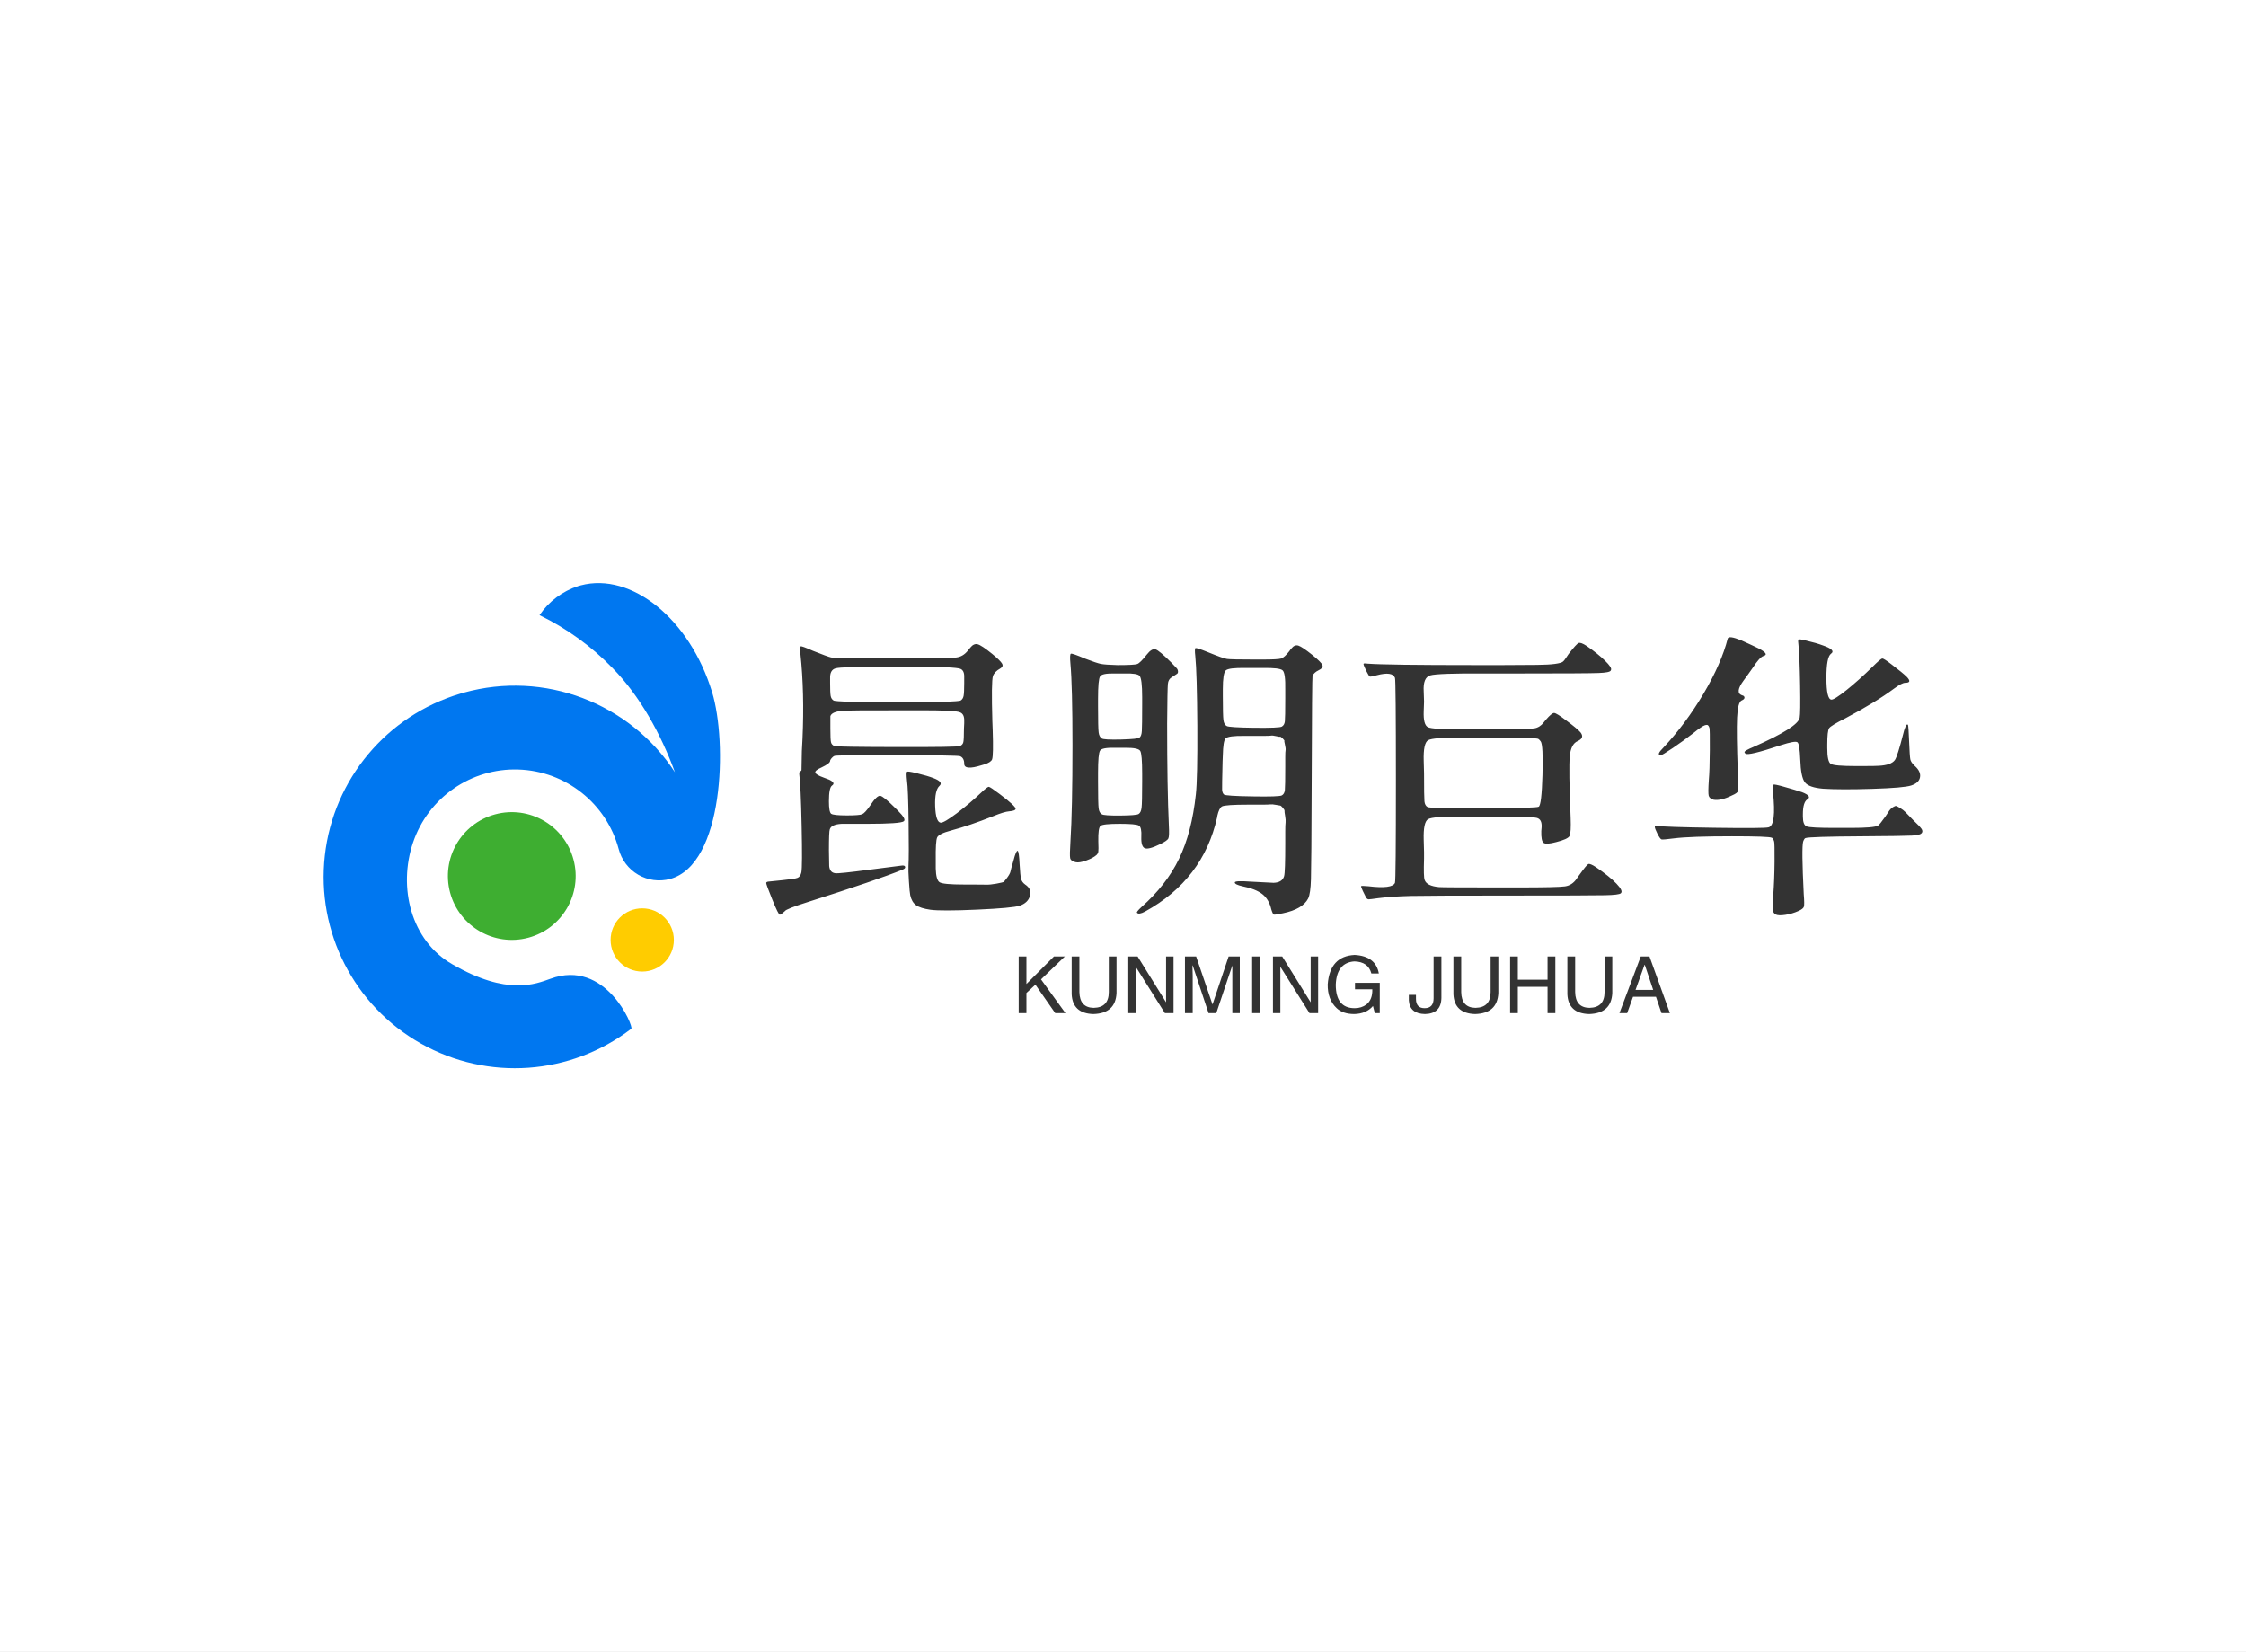
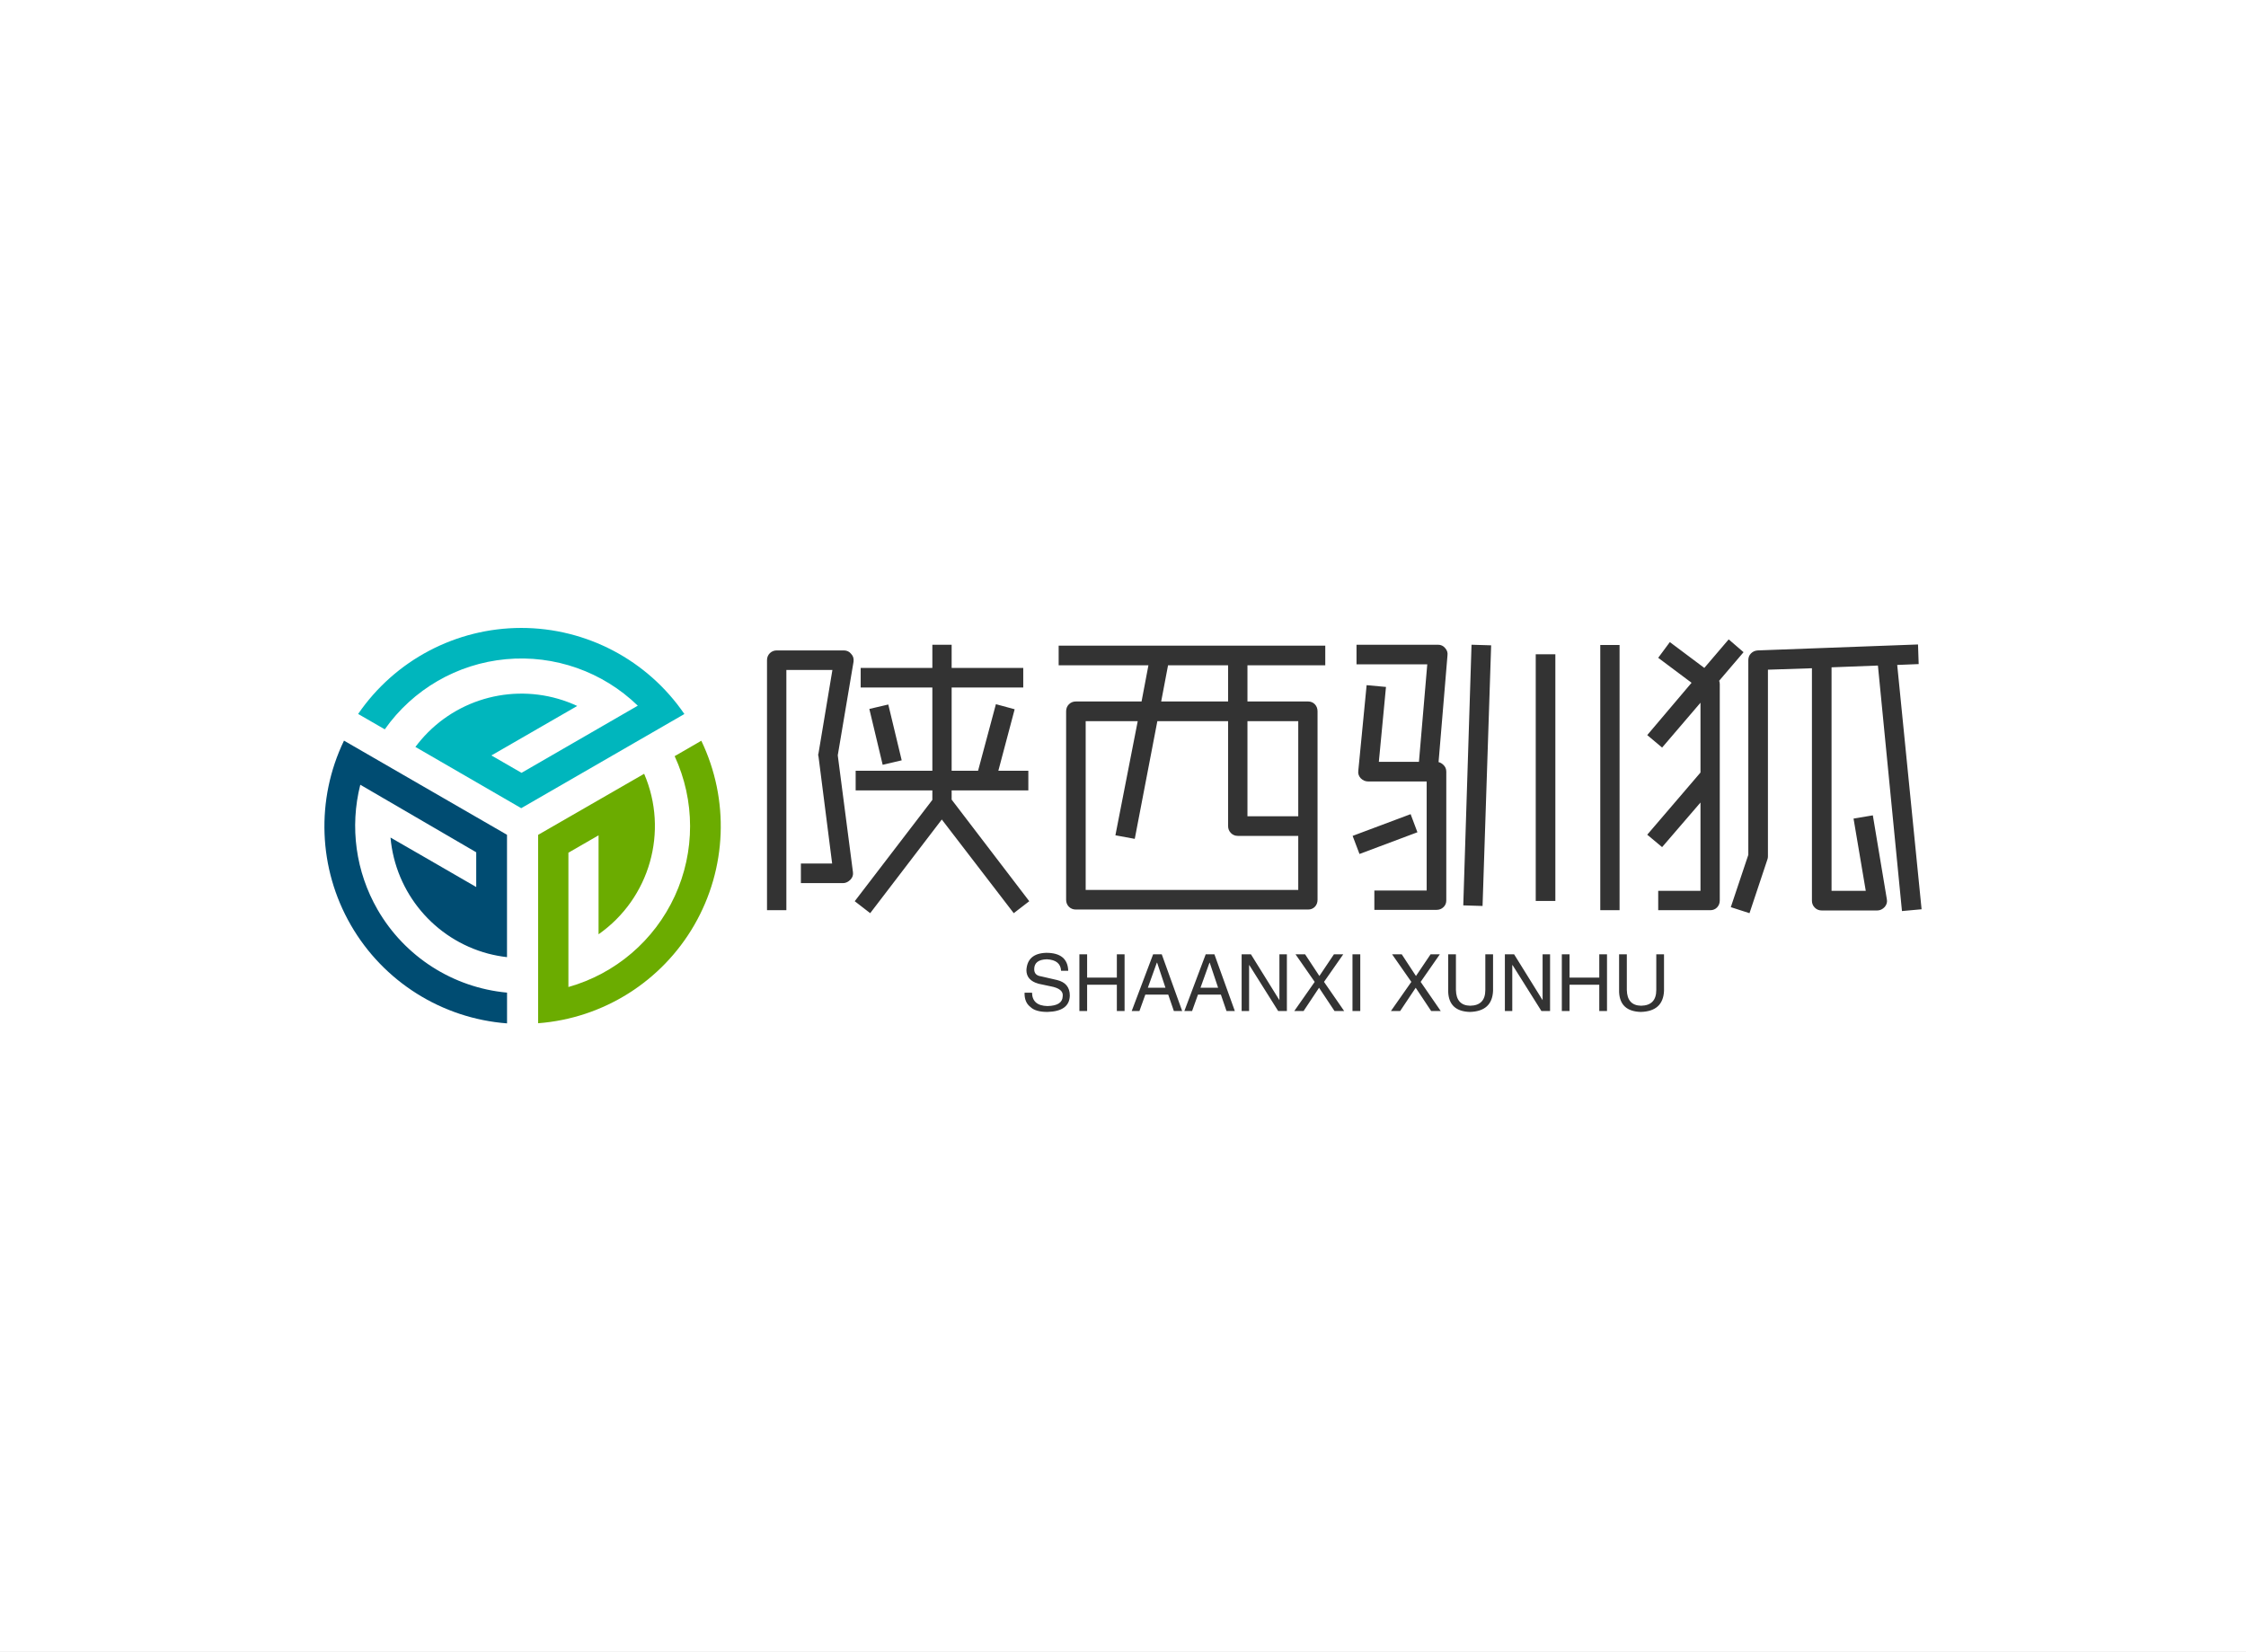
<svg xmlns="http://www.w3.org/2000/svg" data-v-0dd9719b="" version="1.0" width="100%" height="100%" viewBox="0 0 340 250" preserveAspectRatio="xMidYMid meet" color-interpolation-filters="sRGB" style="margin: auto;">
  <rect data-v-0dd9719b="" x="0" y="0" width="100%" height="100%" fill="#fff" fill-opacity="1" class="background" />
  <rect data-v-0dd9719b="" x="0" y="0" width="100%" height="100%" fill="url(#watermark)" fill-opacity="1" class="watermarklayer" />
-   <g data-v-0dd9719b="" fill="#333" class="icon-text-wrapper icon-svg-group iconsvg" transform="translate(48.99143,88.27805)">
+   <g data-v-0dd9719b="" fill="#333" class="icon-text-wrapper icon-svg-group iconsvg" transform="translate(49.11,95.06526)">
    <g class="iconsvg-imagesvg" transform="translate(0,0)">
      <g>
-         <rect fill="#333" fill-opacity="0" stroke-width="2" x="0" y="0" width="60" height="73.444" class="image-rect" />
-         <svg x="0" y="0" width="60" height="73.444" filtersec="colorsb7957167783" class="image-svg-svg primary" style="overflow: visible;">
-           <svg viewBox="0.001 -0.001 81.708 100.016">
-             <path d="M65.68 67.05a6.52 6.52 0 1 1-6.52 6.51 6.51 6.51 0 0 1 6.52-6.51z" fill="#fc0" />
-             <path d="M53 .47l-.5.14a15.39 15.39 0 0 0-8 6 53.55 53.55 0 0 1 15.09 10.94C65.14 23.21 69.48 31 72.42 39a39.39 39.39 0 0 0-43.51-16.42l-.75.22a39.43 39.43 0 1 0 35.27 69.07c.52-.4-5.26-14.52-16.7-10.29-3 1.06-8.85 3.57-20.21-3C18 73.7 15.3 62.74 18.44 53.46a22.16 22.16 0 0 1 42.39 1.39A8.64 8.64 0 0 0 71.41 61c11.12-3 11.82-28.17 8.68-38.49C75.5 7.41 63.45-2.3 53 .47z" fill="#0077f0" />
-             <path d="M51.51 57a13.16 13.16 0 0 1-9.31 16.11 13.18 13.18 0 0 1-16.13-9.31 13.17 13.17 0 0 1 9.31-16.13A13.17 13.17 0 0 1 51.51 57z" fill="#3eae31" />
+         <rect fill="#333" fill-opacity="0" stroke-width="2" x="0" y="0" width="60" height="59.869" class="image-rect" />
+         <svg x="0" y="0" width="60" height="59.869" filtersec="colorsb4108199702" class="image-svg-svg primary" style="overflow: visible;">
+           <svg viewBox="-0.029 0 112.134 111.89">
+             <path d="M55.66 0A56 56 0 0 0 9.51 24.34l7.54 4.35A47.28 47.28 0 0 1 88.63 22L55.74 41l-8.53-4.92 14.29-8.24 10-5.76a37.4 37.4 0 0 0-42.23 7.47 38.66 38.66 0 0 0-3.56 4.12L55.65 51l46.16-26.64A55.91 55.91 0 0 0 55.66 0z" fill="#00b6bd" />
+             <path d="M15 79.69a47.43 47.43 0 0 1-4.88-35.32l32.8 19.11v9.83l-14.25-8.24-10-5.76a37.42 37.42 0 0 0 27.61 32.84 39.12 39.12 0 0 0 5.35 1V58.53L5.51 31.89a55.9 55.9 0 0 0 46.13 80v-8.7A47.33 47.33 0 0 1 15 79.69z" fill="#004c72" />
+             <path d="M106.6 31.92l-7.54 4.36A47.26 47.26 0 0 1 69 101.6v-38l8.53-4.92v28a37.4 37.4 0 0 0 12.9-45.41l-30 17.28v53.3a55.9 55.9 0 0 0 46.17-79.93z" fill="#6bac00" />
          </svg>
        </svg>
      </g>
    </g>
-     <g transform="translate(67,8.200619)">
+     <g transform="translate(67,1.733492)">
      <g data-gra="path-name" fill-rule="" class="tp-name iconsvg-namesvg" transform="translate(0,0)">
        <g transform="scale(1)">
          <g>
-             <path d="M2.77-1.01L2.77-1.01Q2.77-0.79 3.69 1.49 4.61 3.78 4.83 3.78L4.83 3.78Q4.92 3.78 5.21 3.56 5.49 3.34 5.58 3.25L5.58 3.25Q5.76 2.9 9.1 1.85L9.1 1.85Q19.6-1.49 23.38-3.03L23.38-3.03Q23.86-3.21 23.8-3.47 23.73-3.74 23.2-3.65L23.2-3.65 18.37-3.03Q13.75-2.42 13.23-2.5L13.23-2.5Q12.39-2.59 12.3-3.6L12.3-3.6Q12.3-3.65 12.26-5.98L12.26-5.98Q12.26-8.83 12.39-9.14L12.39-9.14Q12.61-9.89 14.19-9.98L14.19-9.98Q14.41-9.98 18.06-9.98L18.06-9.98Q23.12-9.98 23.6-10.37L23.6-10.37Q23.99-10.68 22.76-11.91L22.76-11.91Q22.59-12.08 22.28-12.39L22.28-12.39Q20.52-14.15 20.02-14.22 19.51-14.28 18.5-12.74L18.5-12.74Q17.71-11.6 17.29-11.43 16.88-11.25 14.99-11.25L14.99-11.25Q12.92-11.25 12.59-11.51 12.26-11.78 12.26-13.4L12.26-13.4Q12.26-15.47 12.74-15.78L12.74-15.78Q13.32-16.17 12.3-16.66L12.3-16.66Q12-16.79 11.51-16.96L11.51-16.96Q10.28-17.4 10.2-17.73 10.11-18.06 11.12-18.5L11.12-18.5Q12.44-19.12 12.44-19.51L12.44-19.51Q12.44-19.64 12.66-19.91 12.88-20.17 13.1-20.26L13.1-20.26Q13.45-20.39 22.68-20.37 31.9-20.35 32.12-20.21L32.12-20.21Q32.74-19.95 32.74-19.07L32.74-19.07Q32.74-18.02 35.38-18.85L35.38-18.85Q35.55-18.9 35.82-18.98L35.82-18.98Q36.78-19.29 36.96-19.73L36.96-19.73Q37.18-20.35 37.05-24.21L37.05-24.21Q37-25.05 37-25.53L37-25.53Q36.83-31.55 37.09-32.34L37.09-32.34Q37.31-33 38.19-33.49L38.19-33.49Q38.72-33.79 38.47-34.23 38.23-34.67 37-35.68L37-35.68Q35.38-37 34.78-37.16 34.19-37.31 33.66-36.65L33.66-36.65Q33.49-36.47 33.27-36.17L33.27-36.17Q32.56-35.29 31.55-35.16 30.54-35.02 25.05-35.02L25.05-35.02Q23.33-35.02 22.32-35.02L22.32-35.02Q13.54-35.02 12.61-35.16L12.61-35.16Q12.04-35.29 9.84-36.17L9.84-36.17Q8.17-36.91 8-36.85 7.82-36.78 7.95-35.68L7.95-35.68Q8.57-29.84 8.26-22.85L8.26-22.85Q8.13-20.92 8.13-19.25L8.13-19.25Q8.13-18.28 8.11-18.13 8.09-17.97 7.91-17.93L7.91-17.93Q7.73-17.84 7.78-17.4L7.78-17.4Q8-15.78 8.13-9.65 8.26-3.52 8.09-2.64L8.09-2.64Q7.95-1.98 7.51-1.8 7.08-1.63 5.23-1.45 3.38-1.27 3.08-1.23 2.77-1.19 2.77-1.01ZM32.08-21.75L32.08-21.75Q31.73-21.58 22.57-21.6 13.4-21.62 13.1-21.75L13.1-21.75Q12.66-21.93 12.57-22.35 12.48-22.76 12.48-24.39L12.48-24.39Q12.48-26.24 12.48-26.28L12.48-26.28Q12.7-26.98 14.5-27.11L14.5-27.11Q15.25-27.16 22.59-27.16L22.59-27.16Q23.73-27.16 25.71-27.16L25.71-27.16Q31.38-27.2 32.12-26.85L32.12-26.85Q32.78-26.59 32.74-25.53L32.74-25.53Q32.74-25.44 32.74-25.22L32.74-25.22Q32.7-24.7 32.7-24.39L32.7-24.39Q32.7-22.76 32.61-22.35 32.52-21.93 32.08-21.75ZM32.21-28.65L32.21-28.65Q31.9-28.39 22.59-28.39 13.27-28.39 12.96-28.65L12.96-28.65Q12.61-28.87 12.52-29.36 12.44-29.84 12.44-31.29L12.44-31.29Q12.44-31.55 12.44-31.99L12.44-31.99Q12.39-33.31 13.32-33.53 14.24-33.75 19.86-33.75L19.86-33.75Q21.58-33.75 22.59-33.75L22.59-33.75Q23.6-33.75 25.31-33.75L25.31-33.75Q31.42-33.75 32.17-33.44L32.17-33.44Q32.78-33.18 32.74-32.17L32.74-32.17Q32.74-32.12 32.74-31.99L32.74-31.99Q32.74-31.55 32.74-31.29L32.74-31.29Q32.74-29.84 32.65-29.36 32.56-28.87 32.21-28.65ZM27.64 3.03L27.64 3.03Q29.36 3.25 34.69 3.01 40.03 2.77 41.13 2.42L41.13 2.42Q42.41 1.98 42.69 0.92 42.98-0.13 41.97-0.79L41.97-0.79Q41.48-1.14 41.35-1.65 41.22-2.15 41.13-3.82L41.13-3.82Q41.04-5.76 40.83-5.89L40.83-5.89Q40.69-5.98 40.39-5.1L40.39-5.1Q40.3-4.79 40.17-4.31L40.17-4.31Q39.81-3.12 39.75-2.77 39.68-2.42 39.24-1.82 38.8-1.23 38.67-1.16 38.54-1.1 37.6-0.92 36.65-0.75 36.1-0.77 35.55-0.79 33.71-0.79L33.71-0.79Q33.35-0.79 32.7-0.79L32.7-0.79Q29.53-0.79 29-1.14 28.48-1.49 28.43-3.21L28.43-3.21Q28.43-3.38 28.43-3.74L28.43-3.74Q28.43-4.17 28.43-4.44L28.43-4.44Q28.39-7.38 28.65-7.93 28.92-8.48 30.72-8.96L30.72-8.96Q33.53-9.71 37.09-11.12L37.09-11.12Q38.8-11.82 39.55-11.87L39.55-11.87Q40.52-11.95 40.52-12.26L40.52-12.26Q40.52-12.66 38.14-14.46L38.14-14.46Q36.69-15.56 36.47-15.58 36.25-15.6 35.33-14.72L35.33-14.72Q33.57-13.05 31.62-11.58 29.66-10.11 29.18-10.15L29.18-10.15Q28.43-10.24 28.34-12.66 28.26-15.07 29-15.73L29-15.73Q29.62-16.3 28.13-16.88L28.13-16.88Q27.25-17.23 25.44-17.67L25.44-17.67Q24.21-17.97 24.08-17.86 23.95-17.75 24.08-16.52L24.08-16.52Q24.26-15.25 24.32-10.22 24.39-5.19 24.3-3.56L24.3-3.56Q24.26-2.99 24.37-1.27 24.48 0.44 24.57 0.83L24.57 0.83Q24.79 1.85 25.44 2.33 26.1 2.81 27.64 3.03ZM79.23 2.99L79.23 2.99Q79.45 3.69 79.61 3.76 79.76 3.82 80.99 3.56L80.99 3.56Q83.98 2.94 84.81 1.32L84.81 1.32Q85.17 0.57 85.23-1.6 85.3-3.78 85.34-16.22L85.34-16.22Q85.39-32.21 85.47-32.43L85.47-32.43Q85.78-32.92 86.31-33.18L86.31-33.18Q87.14-33.57 86.97-34.01 86.79-34.45 85.43-35.55L85.43-35.55Q83.89-36.78 83.32-36.96 82.75-37.13 82.27-36.52L82.27-36.52Q82.13-36.39 81.96-36.12L81.96-36.12Q81.21-35.16 80.71-35 80.2-34.85 77.92-34.85L77.92-34.85Q77.04-34.85 76.55-34.85L76.55-34.85Q73.08-34.85 72.51-34.94 71.94-35.02 69.57-35.99L69.57-35.99Q67.94-36.65 67.76-36.58 67.59-36.52 67.72-35.38L67.72-35.38Q67.98-32.78 68.03-24.81 68.07-16.83 67.81-14.46L67.81-14.46Q67.19-8.66 65.26-4.68 63.33-0.7 59.55 2.64L59.55 2.64Q58.8 3.34 58.89 3.47L58.89 3.47Q59.15 3.82 60.12 3.3L60.12 3.3Q68.91-1.54 71.02-10.94L71.02-10.94Q71.02-11.03 71.06-11.21L71.06-11.21Q71.32-12.35 71.76-12.61L71.76-12.61Q72.29-12.88 75.76-12.88L75.76-12.88 76.38-12.88Q76.95-12.88 77.87-12.88 78.79-12.88 79.08-12.92 79.37-12.96 79.91-12.85 80.46-12.74 80.57-12.74 80.68-12.74 80.97-12.41 81.25-12.08 81.23-11.95 81.21-11.82 81.32-11.18 81.43-10.55 81.39-10.2 81.34-9.84 81.34-8.79 81.34-7.73 81.34-7.03L81.34-7.03Q81.34-2.68 81.17-2.07L81.17-2.07Q80.9-1.1 79.58-1.05L79.58-1.05Q79.28-1.05 76.07-1.23L76.07-1.23Q73.7-1.41 73.7-1.1 73.7-0.79 74.84-0.53L74.84-0.53Q76.86-0.13 77.87 0.66 78.88 1.45 79.23 2.99ZM81.28-15.07Q81.21-14.5 80.82-14.28 80.42-14.06 76.38-14.13 72.33-14.19 72.07-14.41 71.81-14.63 71.78-15.14 71.76-15.64 71.85-19.38L71.85-19.38Q71.85-19.73 71.89-20.35L71.89-20.35Q71.94-22.5 72.29-22.9L72.29-22.9Q72.73-23.33 75.19-23.29L75.19-23.29 75.5-23.29Q76.25-23.29 76.68-23.29L76.68-23.29Q77.17-23.29 78.07-23.29 78.97-23.29 79.19-23.33 79.41-23.38 79.96-23.25 80.51-23.12 80.57-23.16 80.64-23.2 80.95-22.9 81.25-22.59 81.21-22.54 81.17-22.5 81.3-21.93 81.43-21.36 81.39-21.14 81.34-20.92 81.34-20.04 81.34-19.16 81.34-18.68L81.34-18.68Q81.34-15.64 81.28-15.07ZM80.82-24.7L80.82-24.7Q80.51-24.48 76.64-24.52 72.77-24.57 72.47-24.79L72.47-24.79Q72.07-25 71.98-25.69 71.89-26.37 71.89-29.27L71.89-29.27 71.89-30.37Q71.89-32.78 72.33-33.2 72.77-33.62 75.37-33.57L75.37-33.57Q76.2-33.57 76.68-33.57L76.68-33.57Q77.12-33.57 77.92-33.57L77.92-33.57Q80.51-33.62 80.95-33.2 81.39-32.78 81.34-30.28L81.34-30.28Q81.34-29.49 81.34-29L81.34-29Q81.34-26.06 81.28-25.49 81.21-24.92 80.82-24.7ZM49.61-4.17L49.61-4.17Q50.14-4.04 51.2-4.42 52.25-4.79 52.78-5.27L52.78-5.27Q53-5.49 53.04-5.76 53.09-6.02 53.04-7.34L53.04-7.34Q53-9.36 53.37-9.67 53.75-9.98 56.29-9.98L56.29-9.98Q58.75-9.98 59.19-9.71 59.63-9.45 59.55-8L59.55-8Q59.5-6.5 60.1-6.28 60.69-6.06 62.4-6.9L62.4-6.9Q63.5-7.43 63.65-7.78 63.81-8.13 63.72-9.76L63.72-9.76Q63.46-15.42 63.46-25.14L63.46-25.14Q63.5-30.41 63.57-31.14 63.63-31.86 64.16-32.17L64.16-32.17Q64.73-32.56 64.93-32.67 65.13-32.78 65.1-33.07 65.08-33.35 64.89-33.55 64.69-33.75 64.07-34.41L64.07-34.41Q62.27-36.21 61.7-36.39 61.13-36.56 60.38-35.6L60.38-35.6Q59.37-34.32 58.93-34.17 58.49-34.01 55.94-34.01L55.94-34.01Q54.05-34.06 53.42-34.19 52.78-34.32 51.06-34.98L51.06-34.98Q49.09-35.82 48.89-35.73 48.69-35.64 48.82-34.23L48.82-34.23Q49.13-30.81 49.13-21.88L49.13-21.88Q49.13-12.08 48.82-7.25L48.82-7.25Q48.69-5.23 48.78-4.79 48.87-4.35 49.61-4.17ZM59.15-11.47L59.15-11.47Q58.84-11.25 56.36-11.23 53.88-11.21 53.57-11.43L53.57-11.43Q53.17-11.65 53.09-12.33 53-13.01 53-16.39L53-16.39Q53-16.88 53-17.71L53-17.71Q53-20.61 53.31-21.07 53.61-21.53 55.55-21.49L55.55-21.49Q56.12-21.49 56.43-21.49L56.43-21.49Q56.51-21.49 57.26-21.49L57.26-21.49Q59.11-21.49 59.39-21.01 59.68-20.52 59.68-17.58L59.68-17.58Q59.68-16.79 59.68-16.35L59.68-16.35Q59.68-13.14 59.59-12.41 59.5-11.69 59.15-11.47ZM59.28-23.03L59.28-23.03Q59.06-22.81 56.47-22.74 53.88-22.68 53.57-22.9L53.57-22.9Q53.17-23.16 53.09-23.82 53-24.48 53-27.73L53-27.73Q53-28.17 53-28.92L53-28.92Q53-31.82 53.31-32.3 53.61-32.78 55.5-32.74L55.5-32.74Q55.99-32.74 56.29-32.74L56.29-32.74Q56.56-32.74 57.08-32.74L57.08-32.74Q58.93-32.78 59.28-32.39L59.28-32.39Q59.68-31.95 59.68-29.18L59.68-29.18Q59.68-29.09 59.68-29L59.68-29Q59.68-28.39 59.68-28.04L59.68-28.04Q59.68-24.79 59.63-24.04 59.59-23.29 59.28-23.03ZM93.08 0.18L93.6 1.23Q93.78 1.45 93.98 1.45 94.17 1.45 95.45 1.27L95.45 1.27Q97.51 1.01 100.35 0.94 103.18 0.88 115.18 0.88L115.18 0.88Q127.53 0.88 129.7 0.83 131.88 0.79 132.14 0.53L132.14 0.53Q132.54 0.18 131.48-0.92 130.43-2.02 128.36-3.43L128.36-3.43Q127.49-4 127.22-3.89 126.96-3.78 125.86-2.24L125.86-2.24Q125.68-2.02 125.46-1.67L125.46-1.67Q124.76-0.66 123.68-0.51 122.61-0.35 116.67-0.35L116.67-0.35Q114.7-0.35 113.51-0.35L113.51-0.35Q105.12-0.35 104.63-0.4L104.63-0.4Q102.74-0.57 102.44-1.49L102.44-1.49Q102.26-1.93 102.35-4.7L102.35-4.7Q102.35-5.23 102.35-5.71L102.35-5.71Q102.35-6.42 102.3-7.56L102.3-7.56Q102.22-10.24 102.96-10.68 103.71-11.12 108.24-11.07L108.24-11.07Q110.08-11.07 111.23-11.07L111.23-11.07Q112.06-11.07 113.47-11.07L113.47-11.07Q118.56-11.07 119.4-10.88 120.23-10.68 120.15-9.45L120.15-9.45Q120.1-9.1 120.1-8.88L120.1-8.88Q120.06-7.38 120.45-7.1 120.85-6.81 122.34-7.21L122.34-7.21Q124.1-7.65 124.37-8.13 124.63-8.61 124.54-10.94L124.54-10.94Q124.23-18.33 124.41-20.19 124.58-22.06 125.6-22.5L125.6-22.5Q126.69-22.98 126.04-23.82L126.04-23.82Q125.55-24.39 123.88-25.62L123.88-25.62Q122.39-26.76 122.04-26.76 121.68-26.76 120.81-25.75L120.81-25.75Q120.67-25.58 120.45-25.31L120.45-25.31Q119.88-24.57 119.03-24.43 118.17-24.3 113.64-24.3L113.64-24.3Q112.06-24.3 111.14-24.3L111.14-24.3Q110-24.3 108.11-24.3L108.11-24.3Q103.67-24.26 102.94-24.61 102.22-24.96 102.3-27.03L102.3-27.03Q102.35-27.95 102.35-28.48L102.35-28.48Q102.35-29.05 102.3-30.01L102.3-30.01Q102.17-32.12 103.29-32.45 104.41-32.78 111.49-32.74L111.49-32.74Q114.65-32.74 116.63-32.74L116.63-32.74Q127-32.74 128.74-32.81 130.47-32.87 130.61-33.18L130.61-33.18Q130.65-33.22 130.65-33.27L130.65-33.27Q130.83-33.62 129.75-34.67 128.67-35.73 126.96-36.91L126.96-36.91Q126.08-37.49 125.75-37.35 125.42-37.22 124.23-35.68L124.23-35.68Q124.1-35.46 123.88-35.16L123.88-35.16Q123.57-34.67 123.33-34.5 123.09-34.32 122.17-34.19 121.25-34.06 119.42-34.04 117.6-34.01 114.26-34.01L114.26-34.01Q111.71-34.01 110.17-34.01L110.17-34.01Q96.59-34.01 93.78-34.23L93.78-34.23Q93.21-34.32 93.19-34.19 93.16-34.06 93.6-33.13L93.6-33.13Q94-32.34 94.13-32.28 94.26-32.21 95.23-32.48L95.23-32.48Q97.56-33.09 97.95-32.08L97.95-32.08Q98.09-31.73 98.09-16.57 98.09-1.41 97.95-1.05L97.95-1.05Q97.56-0.09 93.91-0.53L93.91-0.53Q92.9-0.62 92.83-0.55 92.77-0.48 93.08 0.18L93.08 0.18ZM119.71-12.57L119.71-12.57Q119.4-12.35 111.29-12.33 103.18-12.3 102.88-12.52L102.88-12.52Q102.48-12.74 102.41-13.38 102.35-14.02 102.35-17.62L102.35-17.62Q102.35-18.33 102.3-19.51L102.3-19.51Q102.22-22.19 102.96-22.63 103.71-23.07 108.28-23.03L108.28-23.03Q110.13-23.03 111.23-23.03L111.23-23.03Q119.14-23.03 119.62-22.85L119.62-22.85Q119.79-22.76 120.01-22.46L120.01-22.46Q120.41-21.93 120.28-17.38 120.15-12.83 119.71-12.57ZM155.57 3.74L155.57 3.74Q156.01 3.96 157.04 3.8 158.07 3.65 159.04 3.21L159.04 3.21Q159.74 2.9 159.85 2.57 159.96 2.24 159.83 0.66L159.83 0.66Q159.48-6.37 159.74-7.29L159.74-7.29Q159.92-7.78 160.09-7.82L160.09-7.82Q160.62-8.04 168.79-8.09L168.79-8.09Q175.03-8.13 176.24-8.2 177.45-8.26 177.67-8.57L177.67-8.57 177.71-8.61Q177.89-8.88 177.65-9.23 177.41-9.58 176.35-10.59L176.35-10.59Q175.52-11.43 175.21-11.76 174.9-12.08 174.42-12.37 173.94-12.66 173.8-12.68 173.67-12.7 173.34-12.5 173.01-12.3 172.81-12.02 172.62-11.73 172.18-11.07L172.18-11.07Q171.34-9.89 171.08-9.71L171.08-9.71Q170.46-9.36 166.99-9.36L166.99-9.36Q165.67-9.36 165.5-9.36L165.5-9.36Q165.15-9.36 164.53-9.36L164.53-9.36Q160.88-9.36 160.29-9.58 159.7-9.8 159.7-11.07L159.7-11.07Q159.7-11.29 159.7-11.43L159.7-11.43Q159.7-13.23 160.36-13.67L160.36-13.67Q161.15-14.15 159.57-14.77L159.57-14.77Q158.69-15.07 156.8-15.6L156.8-15.6Q155.39-16 155.24-15.91 155.08-15.82 155.17-14.81L155.17-14.81Q155.7-9.76 154.51-9.45L154.51-9.45Q153.94-9.27 146.32-9.38 138.69-9.49 137.59-9.67L137.59-9.67Q137.24-9.76 137.29-9.49L137.29-9.49Q137.29-9.27 137.68-8.48L137.68-8.48Q138.08-7.69 138.3-7.62 138.52-7.56 140.19-7.78L140.19-7.78Q142.69-8.09 148.97-8.09L148.97-8.09Q154.56-8.09 155-7.87L155-7.87Q155.21-7.78 155.35-7.29L155.35-7.29Q155.43-7.03 155.41-4.26 155.39-1.49 155.21 0.88L155.21 0.88Q155.08 2.68 155.15 3.1 155.21 3.52 155.57 3.74ZM146.21-13.62L146.21-13.62Q147.3-13.45 148.97-14.28L148.97-14.28Q149.81-14.63 149.88-14.96 149.94-15.29 149.85-17.75L149.85-17.75Q149.63-23.77 149.74-26.08 149.85-28.39 150.42-28.65L150.42-28.65Q150.64-28.74 150.75-28.85 150.86-28.96 150.86-29.07 150.86-29.18 150.78-29.29 150.69-29.4 150.47-29.44L150.47-29.44Q149.37-29.84 150.73-31.68L150.73-31.68Q150.91-31.9 151.41-32.61 151.92-33.31 152.09-33.57L152.09-33.57Q153.15-35.2 153.72-35.38L153.72-35.38Q154.69-35.64 153.02-36.52L153.02-36.52Q152.14-36.96 150.38-37.75L150.38-37.75Q148.45-38.54 148.32-38.01L148.32-38.01Q147.35-34.23 144.65-29.66 141.94-25.09 138.56-21.49L138.56-21.49Q137.59-20.52 138.03-20.39L138.03-20.39Q138.08-20.35 138.16-20.35L138.16-20.35Q138.38-20.35 140.03-21.47 141.68-22.59 143.09-23.69L143.09-23.69Q143.79-24.26 144.21-24.54 144.62-24.83 144.91-24.92 145.2-25 145.33-24.9 145.46-24.79 145.55-24.52 145.63-24.26 145.61-21.16 145.59-18.06 145.46-16.61L145.46-16.61Q145.33-14.68 145.44-14.24 145.55-13.8 146.21-13.62ZM162.77-15.29L162.77-15.29Q165.41-15.12 170.2-15.27 174.99-15.42 176.09-15.78L176.09-15.78Q177.28-16.17 177.43-17.03 177.58-17.89 176.66-18.72L176.66-18.72Q176.04-19.29 175.96-19.75 175.87-20.21 175.78-22.46L175.78-22.46Q175.69-24.74 175.61-24.96L175.61-24.96Q175.39-25.18 175.17-24.52L175.17-24.52Q175.03-24.21 174.9-23.64L174.9-23.64Q174.02-20.21 173.63-19.64L173.63-19.64Q173.06-18.85 171.17-18.76L171.17-18.76Q170.77-18.72 168.66-18.72L168.66-18.72Q168.31-18.72 167.74-18.72L167.74-18.72Q164.44-18.72 163.92-19.05 163.39-19.38 163.39-21.45L163.39-21.45Q163.39-21.8 163.39-21.97L163.39-21.97Q163.39-24.04 163.67-24.46 163.96-24.87 166.16-25.97L166.16-25.97Q170.73-28.39 173.5-30.45L173.5-30.45Q174.68-31.33 175.21-31.33L175.21-31.33Q176.31-31.33 175.39-32.26L175.39-32.26Q174.81-32.83 173.19-34.06L173.19-34.06Q171.96-35.02 171.72-35 171.47-34.98 170.24-33.75L170.24-33.75Q168.18-31.73 166.31-30.23 164.44-28.74 164-28.78L164-28.78Q163.26-28.87 163.26-32.06 163.26-35.24 163.96-35.73L163.96-35.73Q164.75-36.3 162.69-37L162.69-37Q161.76-37.35 160.22-37.71L160.22-37.71Q159.08-38.01 158.99-37.84L158.99-37.84Q158.95-37.75 159.04-36.96L159.04-36.96Q159.21-35.2 159.28-30.96 159.35-26.72 159.21-26.02L159.21-26.02Q158.91-24.57 152.23-21.62L152.23-21.62Q150.86-21.05 150.86-20.83L150.86-20.83Q150.86-20.74 151-20.61L151-20.61Q151.35-20.21 156.36-21.88L156.36-21.88Q158.55-22.59 158.88-22.32 159.21-22.06 159.3-19.73L159.3-19.73Q159.39-17.05 160-16.26 160.62-15.47 162.77-15.29Z" transform="translate(-2.77, 38.2228)" />
+             <path d="M6.03 3.92L6.03 3.92 3.1 3.92 3.1-33.93Q3.1-34.56 3.53-34.99 3.96-35.41 4.59-35.41L4.59-35.41 14.71-35.41Q15.43-35.41 15.84-34.88L15.84-34.88Q16.29-34.42 16.2-33.7L16.2-33.7 13.81-19.53 16.11-1.84Q16.2-1.21 15.75-0.72L15.75-0.72Q15.21-0.18 14.63-0.18L14.63-0.18 8.23-0.18 8.23-3.15 12.96-3.15 10.89-19.39Q10.8-19.57 10.89-19.8L10.89-19.8 13-32.45 6.03-32.45 6.03 3.92ZM41.89-32.76L41.89-29.79 31.05-29.79 31.05-17.19 35.05-17.19 37.75-27.27 40.59-26.5 38.12-17.19 42.66-17.19 42.66-14.22 31.05-14.22 31.05-12.82 42.8 2.56 40.45 4.37 29.56-9.81 18.72 4.37 16.38 2.56 28.13-12.78 28.13-14.22 16.52-14.22 16.52-17.19 28.13-17.19 28.13-29.79 17.28-29.79 17.28-32.76 28.13-32.76 28.13-36.27 31.05-36.27 31.05-32.76 41.89-32.76ZM23.49-18.77L20.61-18.09 18.59-26.55 21.46-27.22 23.49-18.77ZM85 3.82L85 3.82 49.86 3.82Q49.23 3.82 48.8 3.4 48.38 2.97 48.38 2.34L48.38 2.34 48.38-26.19Q48.38-26.82 48.8-27.25 49.23-27.68 49.86-27.68L49.86-27.68 59.8-27.68 60.84-33.16 47.25-33.16 47.25-36.13 87.61-36.13 87.61-33.16 75.83-33.16 75.83-27.68 85-27.68Q85.63-27.68 86.04-27.25 86.44-26.82 86.44-26.19L86.44-26.19 86.44 2.34Q86.44 2.97 86.04 3.4 85.63 3.82 85 3.82L85 3.82ZM58.77-6.88L58.77-6.88 55.84-7.42 59.22-24.7 51.34-24.7 51.34 0.85 83.52 0.85 83.52-7.33 74.38-7.33Q73.75-7.33 73.33-7.76 72.9-8.19 72.9-8.82L72.9-8.82 72.9-24.7 62.19-24.7 58.77-6.88ZM63.81-33.16L62.77-27.68 72.9-27.68 72.9-33.16 63.81-33.16ZM83.52-10.3L83.52-24.7 75.83-24.7 75.83-10.3 83.52-10.3ZM104.44 3.87L104.44 3.87 95.04 3.87 95.04 0.94 102.96 0.94 102.96-15.57 94.09-15.57Q93.47-15.57 92.97-16.06L92.97-16.06Q92.52-16.56 92.61-17.19L92.61-17.19 93.87-30.15 96.8-29.88 95.72-18.54 101.79-18.54 103.05-33.3 92.34-33.3 92.34-36.27 104.67-36.27Q105.34-36.27 105.75-35.77L105.75-35.77Q106.2-35.28 106.11-34.65L106.11-34.65 104.76-18.5Q105.16-18.4 105.48-18.09L105.48-18.09Q105.93-17.68 105.93-17.05L105.93-17.05 105.93 2.43Q105.93 3.06 105.5 3.46 105.08 3.87 104.44 3.87L104.44 3.87ZM112.72-36.18L111.42 3.28 108.5 3.19 109.75-36.27 112.72-36.18ZM132.16-36.23L132.16 3.92 129.24 3.92 129.24-36.23 132.16-36.23ZM122.44-34.83L122.44 2.52 119.47 2.52 119.47-34.83 122.44-34.83ZM101.56-7.88L92.79-4.59 91.75-7.33 100.53-10.62 101.56-7.88ZM174.91 4.05L174.91 4.05 171.27-33.12 164.25-32.85 164.25 0.99 169.43 0.99 167.58-9.95 170.5-10.44 172.62 2.25Q172.75 2.88 172.31 3.42L172.31 3.42Q171.81 3.96 171.18 3.96L171.18 3.96 162.76 3.96Q162.13 3.96 161.71 3.53 161.28 3.1 161.28 2.48L161.28 2.48 161.28-32.71 154.62-32.49 154.62-4.23Q154.62-4.09 154.6-3.98 154.57-3.87 154.53-3.73L154.53-3.73 151.83 4.37 149 3.46 151.65-4.46 151.65-33.93Q151.65-34.56 152.06-34.96 152.46-35.37 153.09-35.41L153.09-35.41 177.34-36.31 177.44-33.34 174.19-33.21 177.88 3.78 174.91 4.05ZM138.6-5.63L138.6-5.63 136.35-7.51 144.41-16.92 144.41-27.49 138.6-20.7 136.35-22.59 143.06-30.51 138.01-34.29 139.77-36.67 144.99-32.76 148.68-37.08 150.93-35.14 147.24-30.82Q147.33-30.55 147.33-30.29L147.33-30.29 147.33 2.43Q147.33 3.06 146.93 3.49 146.52 3.92 145.89 3.92L145.89 3.92 138.01 3.92 138.01 0.99 144.41 0.99 144.41-12.38 138.6-5.63Z" transform="translate(-3.1, 37.08)" />
          </g>
        </g>
      </g>
-       <g data-gra="path-slogan" fill-rule="" class="tp-slogan iconsvg-slogansvg" fill="#333" transform="translate(38.21857,48.09017)">
+       <g data-gra="path-slogan" fill-rule="" class="tp-slogan iconsvg-slogansvg" fill="#333" transform="translate(38.98917,47.45)">
        <g transform="scale(1, 1)">
          <g transform="scale(1)">
-             <path d="M3.42-4.31L2.06-3.05L2.06 0L0.89 0L0.89-8.58L2.06-8.58L2.06-4.41L6.23-8.58L7.88-8.58L4.27-5.11L7.97 0L6.42 0L3.42-4.31ZM14.53-3.19L14.53-8.58L15.70-8.58L15.70-3.05Q15.56 0.05 12.19 0.14L12.19 0.14Q9.05 0.05 8.91-2.86L8.91-2.86L8.91-8.58L10.08-8.58L10.08-3.19Q10.13-0.84 12.23-0.80L12.23-0.80Q14.53-0.84 14.53-3.19L14.53-3.19ZM18.89-8.58L23.20-1.64L23.20-8.58L24.33-8.58L24.33 0L23.02 0L18.66-6.94L18.61-6.94L18.61 0L17.48 0L17.48-8.58L18.89-8.58ZM34.36-8.58L34.36 0L33.23 0L33.23-5.06Q33.23-5.77 33.23-7.22L33.23-7.22L30.80 0L29.63 0L27.23-7.22L27.19-7.22Q27.19-6.70 27.23-5.67L27.23-5.67Q27.23-5.16 27.23-5.06L27.23-5.06L27.23 0L26.06 0L26.06-8.58L27.75-8.58L30.23-1.31L32.67-8.58L34.36-8.58ZM36.23-8.58L37.41-8.58L37.41 0L36.23 0L36.23-8.58ZM40.78-8.58L45.09-1.64L45.09-8.58L46.22-8.58L46.22 0L44.91 0L40.55-6.94L40.50-6.94L40.50 0L39.38 0L39.38-8.58L40.78-8.58ZM54.42-3.61L51.80-3.61L51.80-4.59L55.55-4.59L55.55 0L54.80 0L54.52-1.08Q53.53 0.09 51.70 0.14L51.70 0.14Q49.97 0.14 49.03-0.75L49.03-0.75Q47.63-2.06 47.67-4.36L47.67-4.36Q48-8.63 51.75-8.81L51.75-8.81Q54.94-8.63 55.41-6L55.41-6L54.28-6Q53.81-7.78 51.70-7.83L51.70-7.83Q49.03-7.64 48.89-4.31L48.89-4.31Q48.89-0.75 51.75-0.75L51.75-0.75Q52.78-0.75 53.53-1.31L53.53-1.31Q54.47-2.06 54.42-3.61L54.42-3.61ZM59.95-1.92L59.95-2.77L61.03-2.77L61.03-2.16Q61.03-0.75 62.34-0.75L62.34-0.75Q63.70-0.75 63.70-2.25L63.70-2.25L63.70-8.58L64.88-8.58L64.88-2.30Q64.83 0.09 62.39 0.14L62.39 0.14Q60.09 0.09 59.95-1.92L59.95-1.92ZM72.33-3.19L72.33-8.58L73.50-8.58L73.50-3.05Q73.36 0.05 69.98 0.14L69.98 0.14Q66.84 0.05 66.70-2.86L66.70-2.86L66.70-8.58L67.88-8.58L67.88-3.19Q67.92-0.84 70.03-0.80L70.03-0.80Q72.33-0.84 72.33-3.19L72.33-3.19ZM76.45-5.06L80.95-5.06L80.95-8.58L82.13-8.58L82.13 0L80.95 0L80.95-3.98L76.45-3.98L76.45 0L75.28 0L75.28-8.58L76.45-8.58L76.45-5.06ZM89.58-3.19L89.58-8.58L90.75-8.58L90.75-3.05Q90.61 0.05 87.23 0.14L87.23 0.14Q84.09 0.05 83.95-2.86L83.95-2.86L83.95-8.58L85.13-8.58L85.13-3.19Q85.17-0.84 87.28-0.80L87.28-0.80Q89.58-0.84 89.58-3.19L89.58-3.19ZM98.20 0L97.36-2.48L93.89-2.48L93 0L91.83 0L95.06-8.58L96.38-8.58L99.47 0L98.20 0ZM95.63-7.31L94.27-3.52L96.94-3.52L95.67-7.31L95.63-7.31Z" transform="translate(-0.890625, 8.8125)" />
+             <path d="M7.17-6.09L7.17-6.09L6.09-6.09Q6-7.73 3.94-7.83L3.94-7.83Q2.02-7.78 2.02-6.33L2.02-6.33Q2.02-5.39 3.05-5.25L3.05-5.25L5.48-4.69Q7.41-4.22 7.41-2.34L7.41-2.34Q7.36 0.05 4.03 0.14L4.03 0.14Q2.20 0.14 1.45-0.61L1.45-0.61Q0.52-1.31 0.56-2.77L0.56-2.77L1.69-2.77Q1.73-0.80 4.03-0.75L4.03-0.75Q6.28-0.80 6.33-2.20L6.33-2.20Q6.52-3.38 4.45-3.75L4.45-3.75L2.67-4.13Q0.84-4.64 0.84-6.19L0.84-6.19Q0.98-8.72 3.84-8.81L3.84-8.81Q7.08-8.81 7.17-6.09ZM10.03-5.06L14.53-5.06L14.53-8.58L15.70-8.58L15.70 0L14.53 0L14.53-3.98L10.03-3.98L10.03 0L8.86 0L8.86-8.58L10.03-8.58L10.03-5.06ZM23.16 0L22.31-2.48L18.84-2.48L17.95 0L16.78 0L20.02-8.58L21.33-8.58L24.42 0L23.16 0ZM20.58-7.31L19.22-3.52L21.89-3.52L20.63-7.31L20.58-7.31ZM31.13 0L30.28-2.48L26.81-2.48L25.92 0L24.75 0L27.98-8.58L29.30-8.58L32.39 0L31.13 0ZM28.55-7.31L27.19-3.52L29.86-3.52L28.59-7.31L28.55-7.31ZM34.83-8.58L39.14-1.64L39.14-8.58L40.27-8.58L40.27 0L38.95 0L34.59-6.94L34.55-6.94L34.55 0L33.42 0L33.42-8.58L34.83-8.58ZM48.80-8.58L45.89-4.41L48.94 0L47.48 0L45.14-3.52L42.80 0L41.39 0L44.48-4.41L41.58-8.58L43.03-8.58L45.19-5.30L47.39-8.58L48.80-8.58ZM50.20-8.58L51.38-8.58L51.38 0L50.20 0L50.20-8.58ZM63.42-8.58L60.52-4.41L63.56 0L62.11 0L59.77-3.52L57.42 0L56.02 0L59.11-4.41L56.20-8.58L57.66-8.58L59.81-5.30L62.02-8.58L63.42-8.58ZM70.31-3.19L70.31-8.58L71.48-8.58L71.48-3.05Q71.34 0.05 67.97 0.14L67.97 0.14Q64.83 0.05 64.69-2.86L64.69-2.86L64.69-8.58L65.86-8.58L65.86-3.19Q65.91-0.84 68.02-0.80L68.02-0.80Q70.31-0.84 70.31-3.19L70.31-3.19ZM74.67-8.58L78.98-1.64L78.98-8.58L80.11-8.58L80.11 0L78.80 0L74.44-6.94L74.39-6.94L74.39 0L73.27 0L73.27-8.58L74.67-8.58ZM83.06-5.06L87.56-5.06L87.56-8.58L88.73-8.58L88.73 0L87.56 0L87.56-3.98L83.06-3.98L83.06 0L81.89 0L81.89-8.58L83.06-8.58L83.06-5.06ZM96.19-3.19L96.19-8.58L97.36-8.58L97.36-3.05Q97.22 0.05 93.84 0.14L93.84 0.14Q90.70 0.05 90.56-2.86L90.56-2.86L90.56-8.58L91.73-8.58L91.73-3.19Q91.78-0.84 93.89-0.80L93.89-0.80Q96.19-0.84 96.19-3.19L96.19-3.19Z" transform="translate(-0.5602679, 8.8125)" />
          </g>
        </g>
      </g>
    </g>
  </g>
  <defs v-gra="od" />
</svg>
